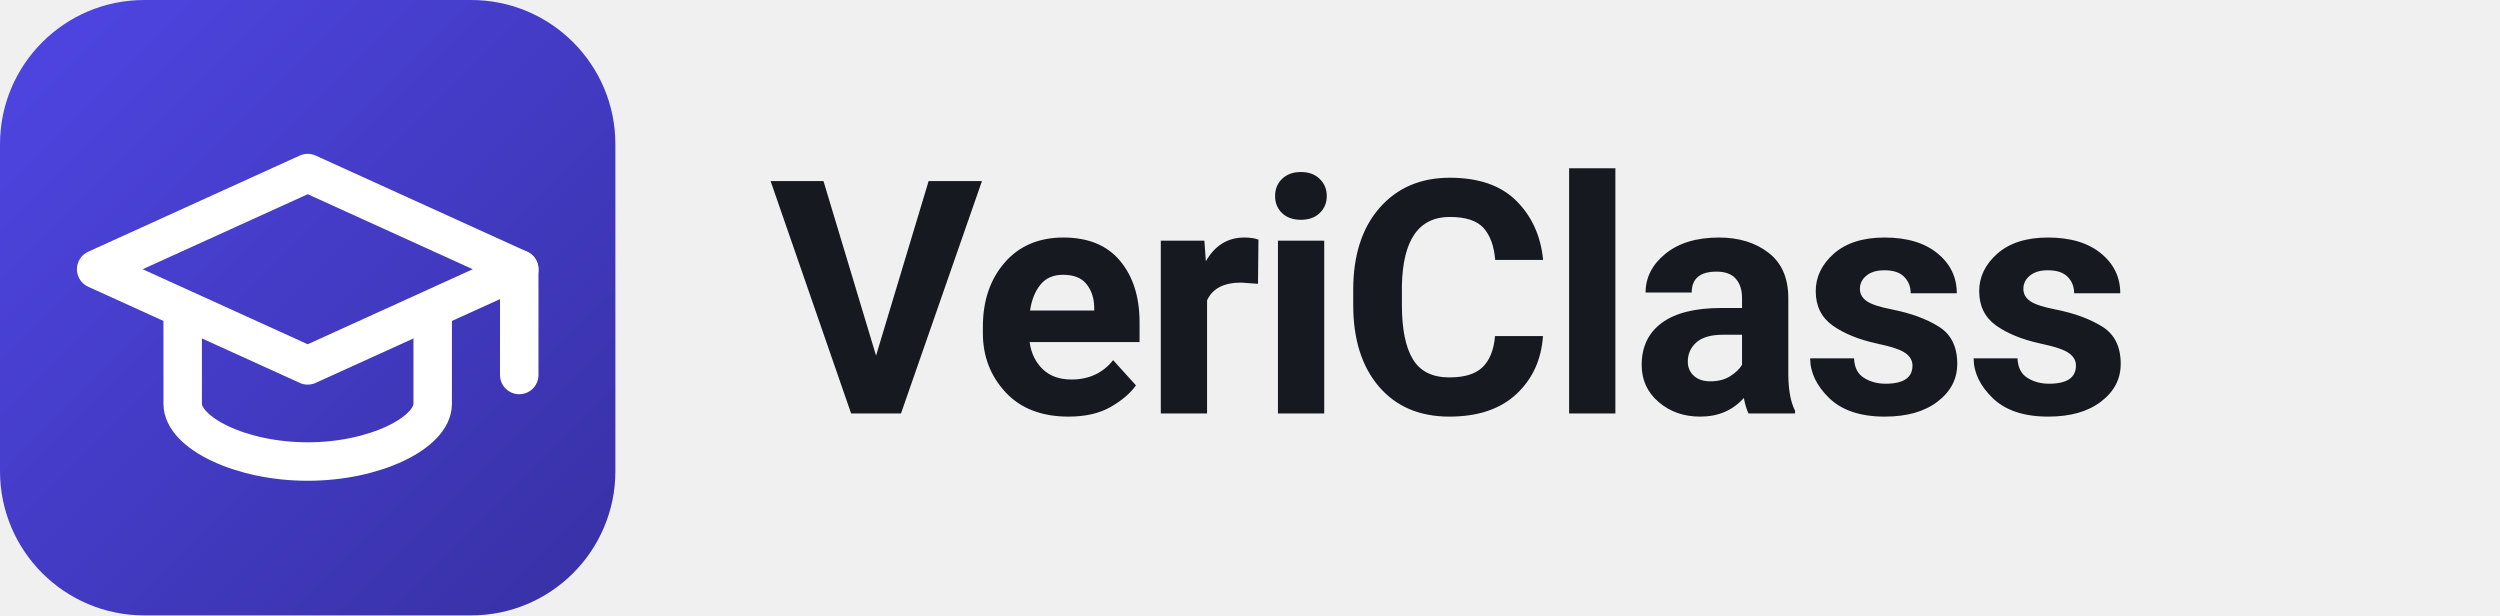
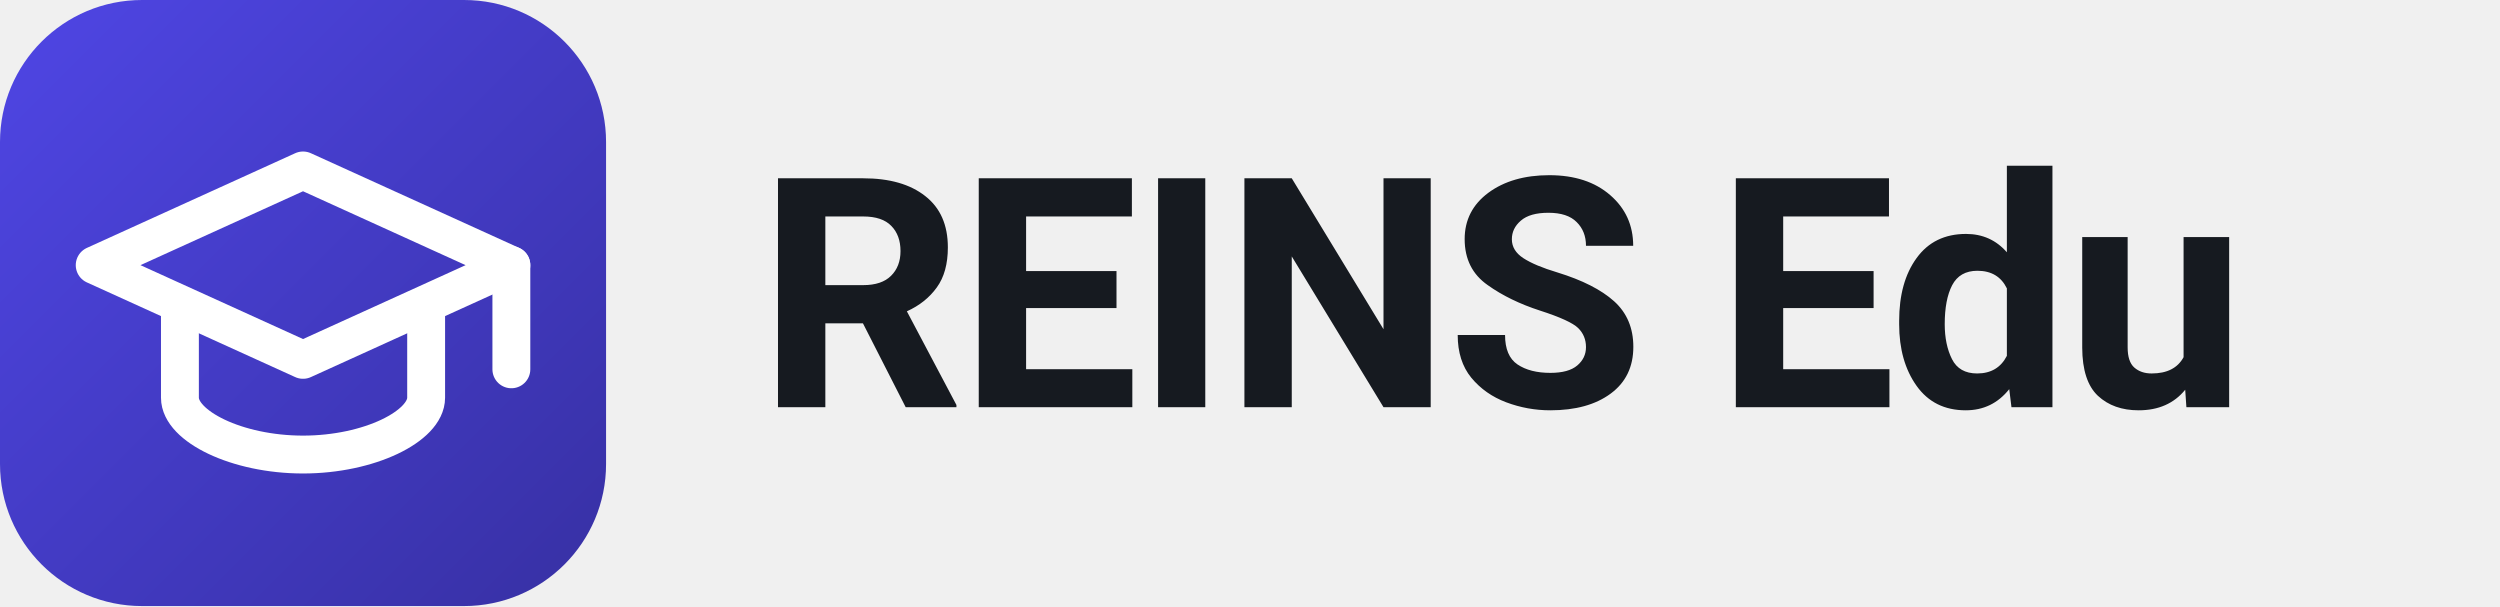
- <svg xmlns="http://www.w3.org/2000/svg" viewBox="0 0 260 64" width="260" height="64">
+ <svg xmlns="http://www.w3.org/2000/svg" viewBox="0 0 264 64" width="264" height="64">
  <defs>
    <linearGradient id="g" x1="0" y1="0" x2="1" y2="1">
      <stop offset="0" stop-color="#4f46e5" />
      <stop offset="1" stop-color="#3730a3" />
    </linearGradient>
  </defs>
  <rect width="64" height="64" rx="15" fill="url(#g)" />
  <path d="M32 18 10 28l22 10 22-10-22-10Z" fill="none" stroke="#fff" stroke-width="4" stroke-linejoin="round" />
  <path d="M19 33v9c0 3 6 6 13 6s13-3 13-6v-9" fill="none" stroke="#fff" stroke-width="4" stroke-linecap="round" stroke-linejoin="round" />
  <path d="M54 28v11" fill="none" stroke="#fff" stroke-width="4" stroke-linecap="round" />
-   <text x="80" y="43" font-family="-apple-system, BlinkMacSystemFont, 'Segoe UI', Roboto, Helvetica, Arial, sans-serif" font-size="34" font-weight="700" letter-spacing="-0.5" fill="#161a20">VeriClass</text>
+   <text x="80" y="43" font-family="-apple-system, BlinkMacSystemFont, 'Segoe UI', Roboto, Helvetica, Arial, sans-serif" font-size="34" font-weight="700" letter-spacing="-0.5" fill="#161a20">REINS Edu</text>
</svg>
